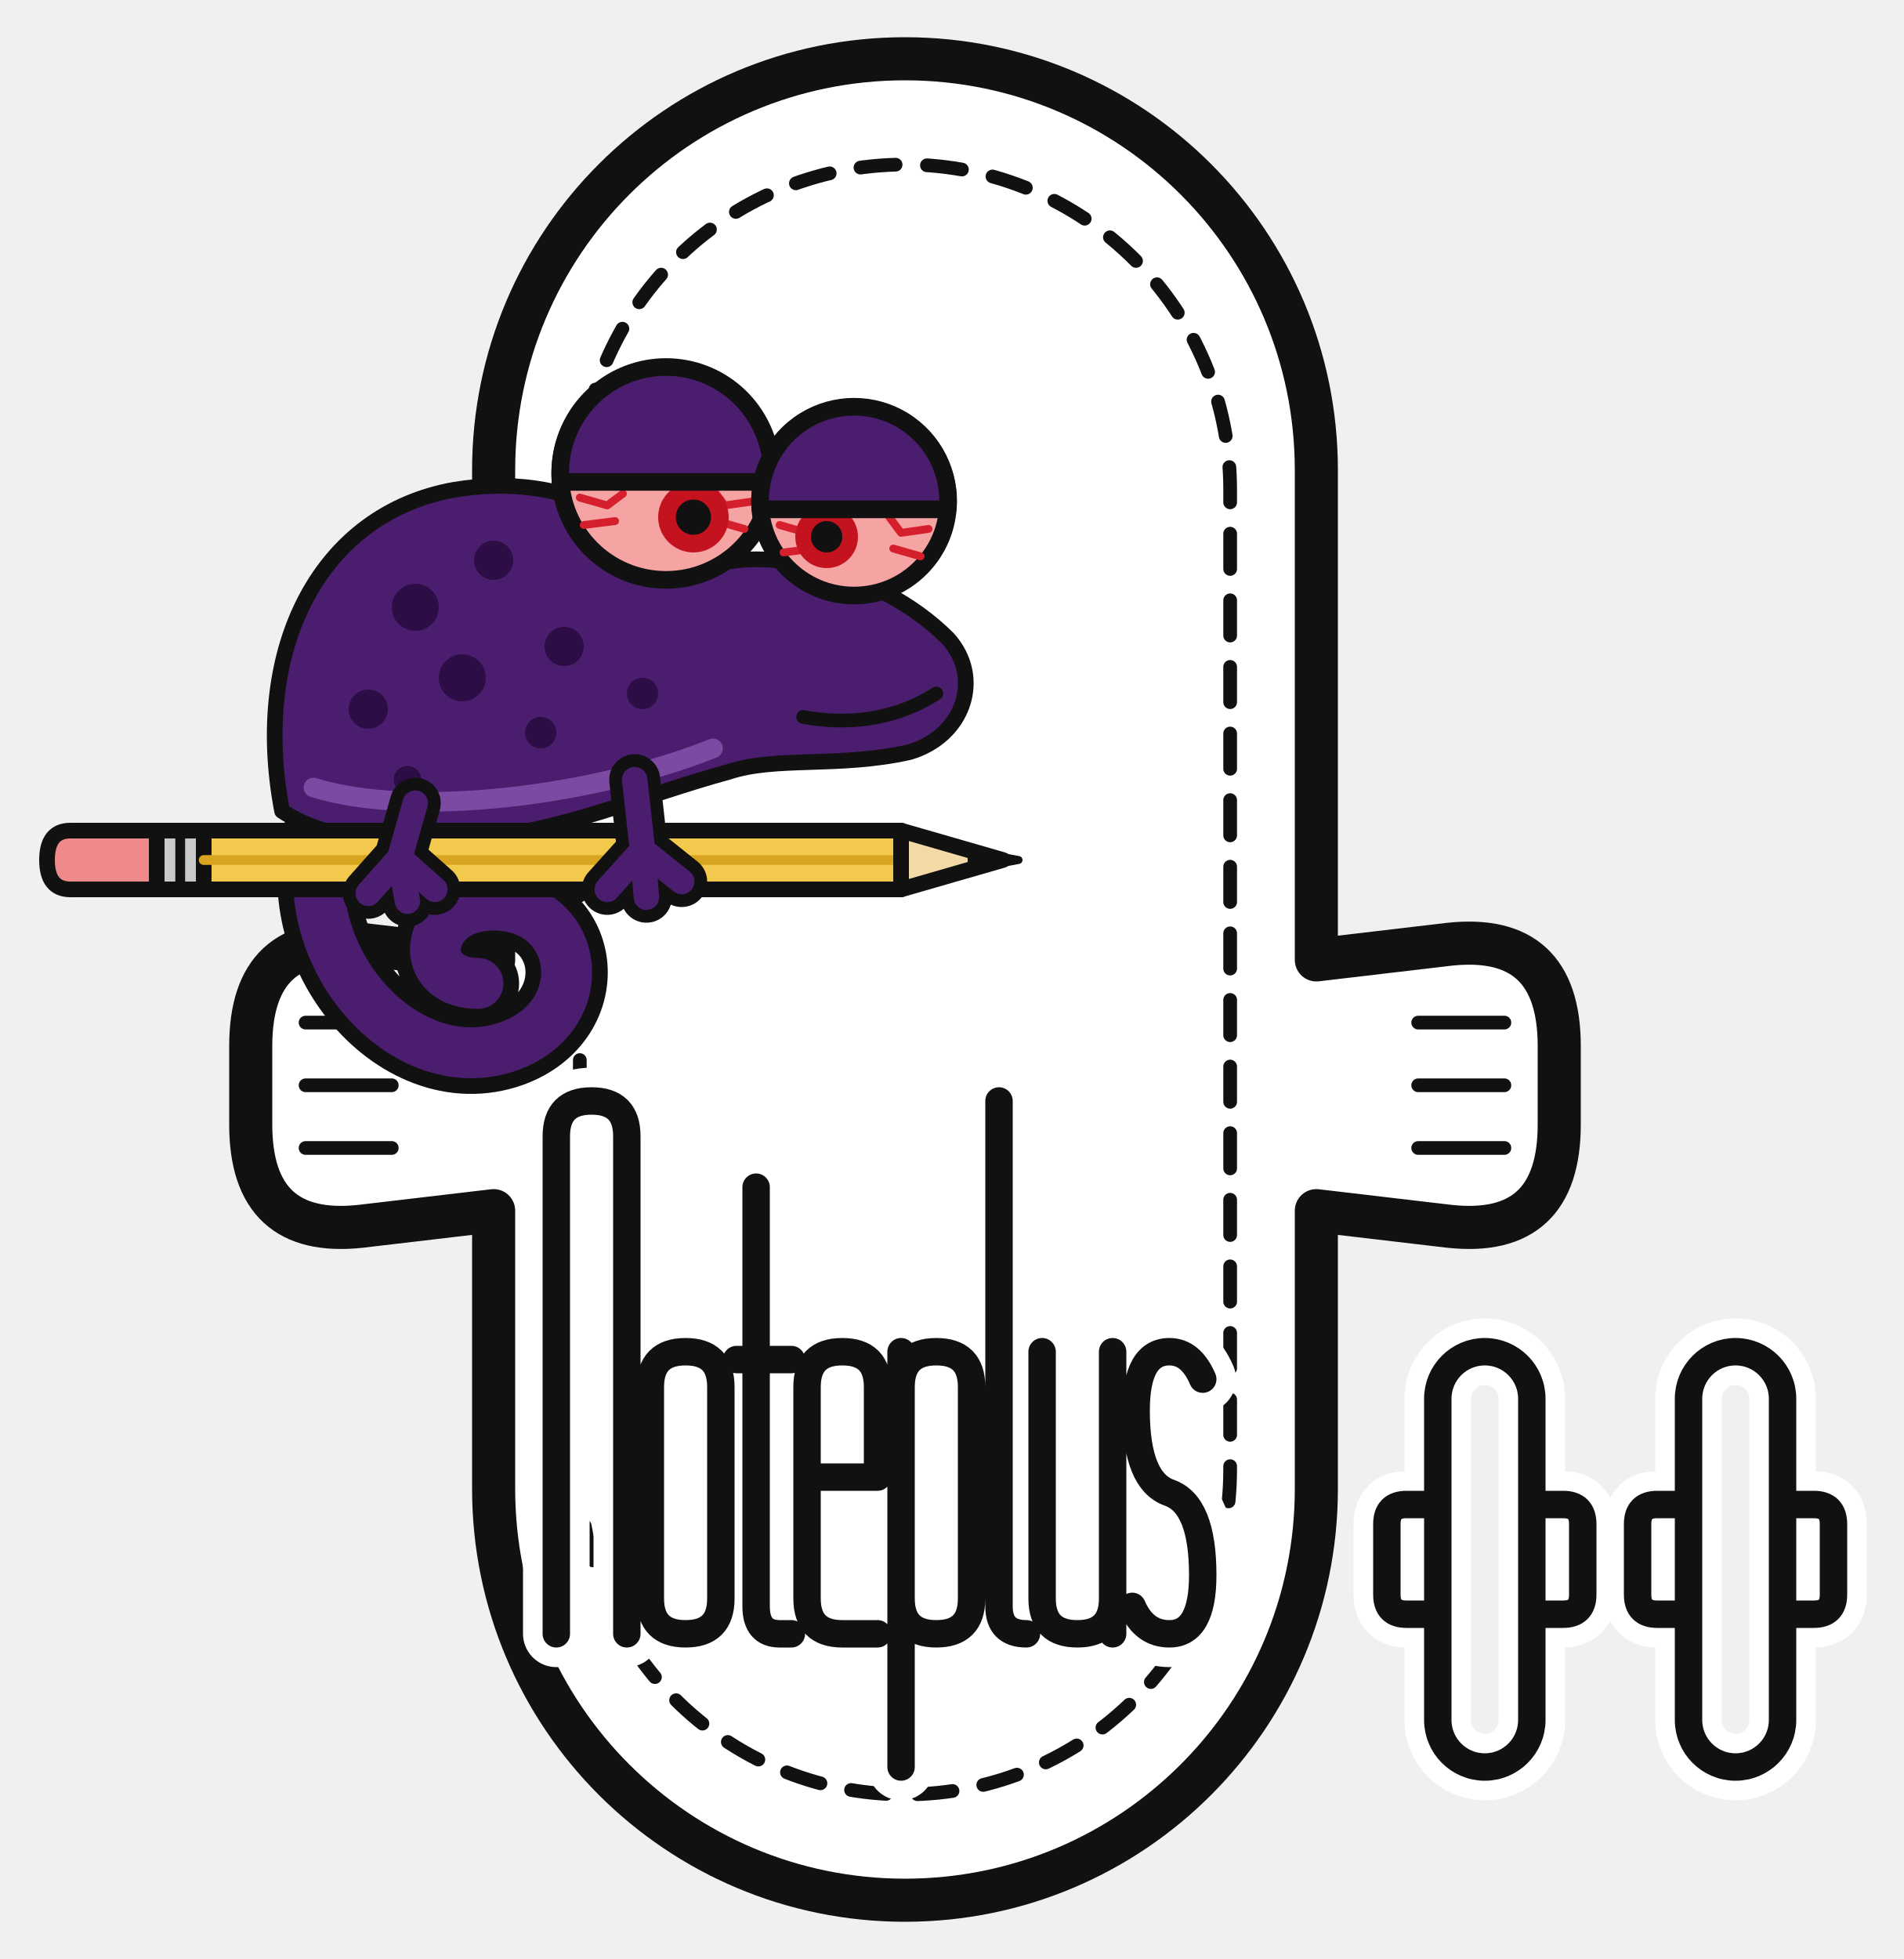
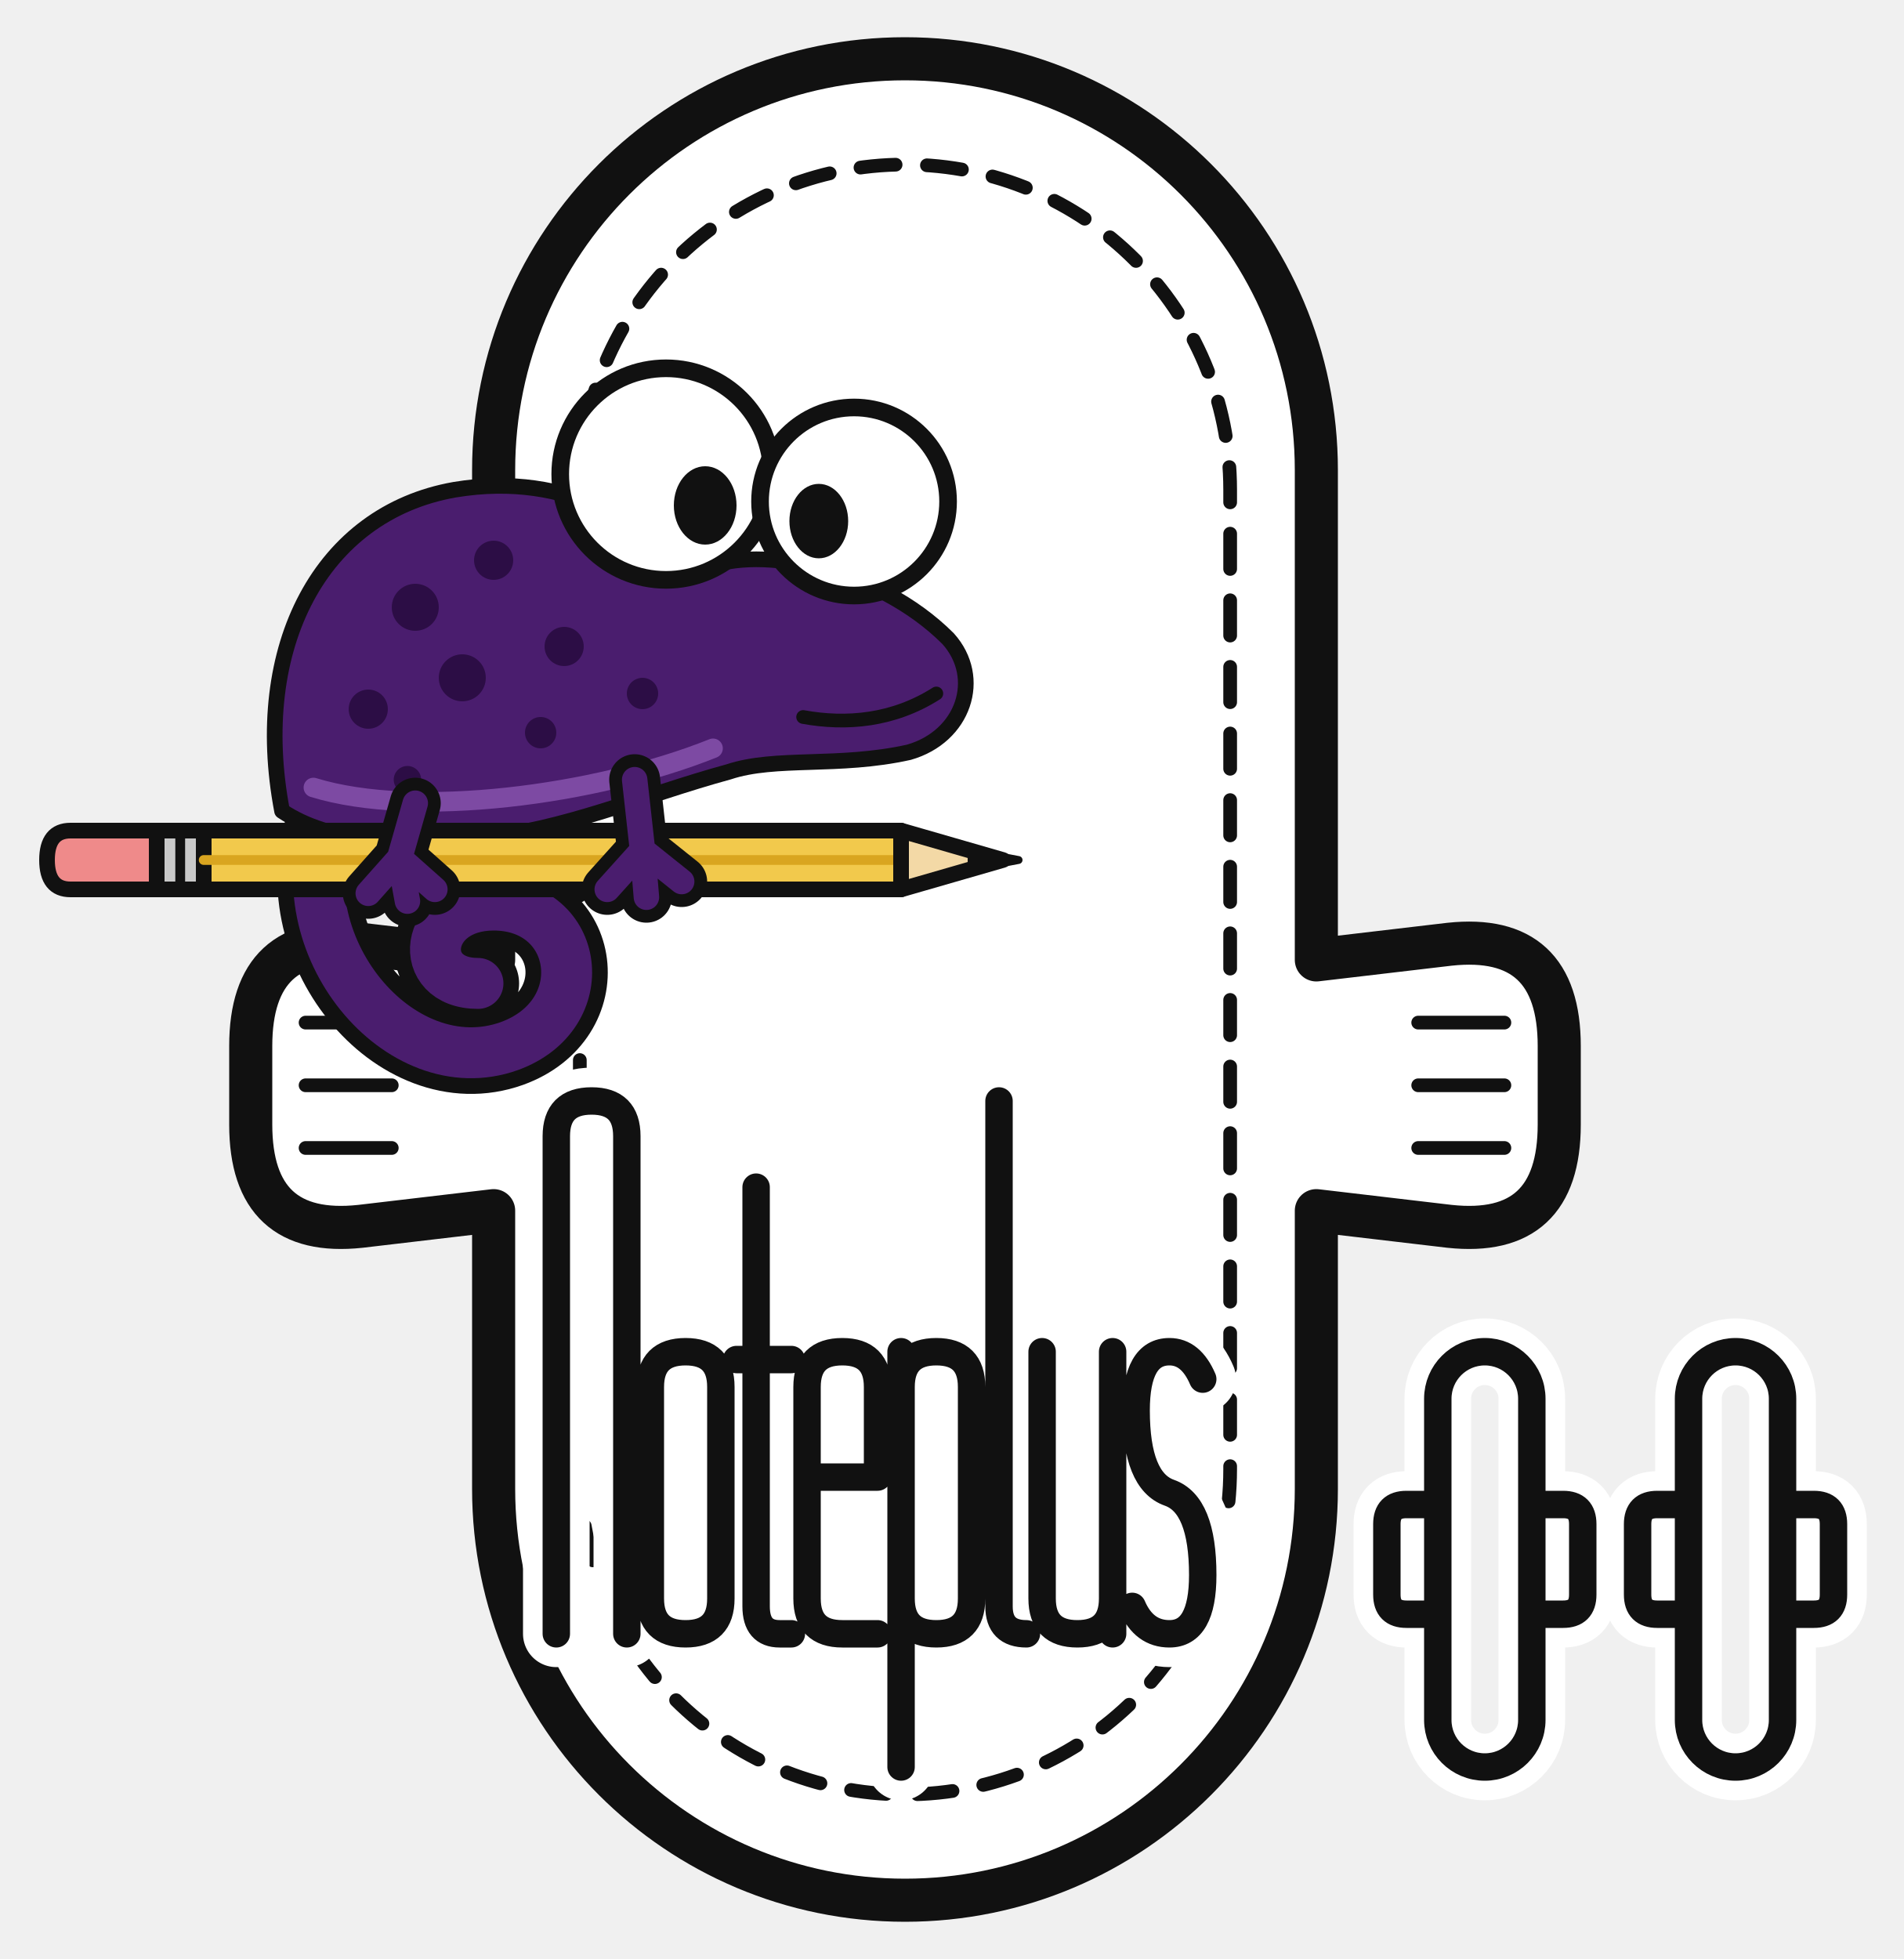
<svg xmlns="http://www.w3.org/2000/svg" viewBox="44 -5 486 500">
  <path d="M170,115A105,105 0 0 1 380,115V240L414,236Q442,233 442,262V282Q442,311 414,308L380,304V375A105,105 0 0 1 170,375V304L136,308Q108,311 108,282V262Q108,233 136,236L170,240Z" fill="#fff" stroke="#111" stroke-width="11" stroke-linejoin="round" />
  <path d="M192,120A83,83 0 0 1 358,120V370A83,83 0 0 1 192,370Z" fill="none" stroke="#111" stroke-width="3.5" stroke-dasharray="9 8" stroke-linecap="round" />
  <path d="M122,256h22M122,272h22M122,288h22M406,256h22M406,272h22M406,288h22" stroke="#111" stroke-width="3.5" stroke-linecap="round" />
  <g stroke="#111" stroke-width="4" stroke-linejoin="round" stroke-linecap="round">
    <path d="M128,204C116,236 146,272 174,262C196,254 192,226 170,226C152,226 150,246 166,246" fill="none" stroke-width="21" />
    <path d="M128,204C116,236 146,272 174,262C196,254 192,226 170,226C152,226 150,246 166,246" fill="none" stroke="#4a1d6e" stroke-width="13" />
    <path d="M116,202C108,160 126,126 160,120C190,115 208,130 224,140C238,134 268,140 286,158C295,168 290,183 276,187C258,191 242,188 230,192C208,198 188,207 166,209C146,211 128,210 116,202Z" fill="#4a1d6e" />
    <path d="M124,196C150,204 196,198 226,186" fill="none" stroke="#7d4aa3" stroke-width="5" />
    <g fill="#2c0d45" stroke="none">
      <circle cx="150" cy="150" r="6" />
      <circle cx="170" cy="138" r="5" />
      <circle cx="138" cy="176" r="5" />
      <circle cx="162" cy="168" r="6" />
      <circle cx="188" cy="160" r="5" />
      <circle cx="182" cy="182" r="4" />
      <circle cx="208" cy="172" r="4" />
      <circle cx="148" cy="194" r="3.5" />
    </g>
    <path d="M283,172C272,179 260,180 249,178" fill="none" stroke-width="3.5" />
-     <circle cx="214" cy="116" r="27" fill="#f6a3a3" stroke-width="4.5" />
-     <path d="M192,122l7,2l4,-3M193,129l8,-1M236,123l-7,1l-3,-4M234,130l-7,-2" fill="none" stroke="#d61f2c" stroke-width="2" />
-     <circle cx="221" cy="127" r="9" fill="#c4121f" stroke="none" />
-     <circle cx="221" cy="127" r="4.5" fill="#111" stroke="none" />
-     <path d="M187.1,118A27,27 0 1 1 240.9,118Z" fill="#4a1d6e" stroke-width="4.5" />
-     <circle cx="262" cy="123" r="24" fill="#f6a3a3" stroke-width="4.5" />
-     <path d="M243,129l7,2l4,-3M244,136l8,-1M281,130l-7,1l-3,-4M279,137l-7,-2" fill="none" stroke="#d61f2c" stroke-width="2" />
-     <circle cx="255" cy="132" r="8" fill="#c4121f" stroke="none" />
-     <circle cx="255" cy="132" r="4.0" fill="#111" stroke="none" />
-     <path d="M238.1,125A24,24 0 1 1 285.9,125Z" fill="#4a1d6e" stroke-width="4.5" />
+     <circle cx="214" cy="116" r="27" fill="#fff" stroke-width="4.5" />
+     <circle cx="262" cy="123" r="24" fill="#fff" stroke-width="4.5" />
+     <ellipse cx="224" cy="124" rx="8" ry="10" fill="#111" stroke="none" />
+     <ellipse cx="253" cy="128" rx="7.5" ry="9.5" fill="#111" stroke="none" />
    <path d="M62,207h22v15h-22q-6,0 -6,-7.5t6,-7.5z" fill="#ef8a8a" />
    <rect x="84" y="207" width="12" height="15" fill="#c9c9c9" />
    <path d="M90,207v15" stroke-width="2.5" />
    <rect x="96" y="207" width="178" height="15" fill="#f2c94c" />
    <path d="M96,214.5h178" stroke="#d9a520" stroke-width="2.5" />
    <path d="M274,207L300,214.5L274,222Z" fill="#f3d9a6" />
    <path d="M292,212.2L304,214.5L292,216.8Z" fill="#111" stroke-width="2" />
    <path d="M150,200l-4,14M146,214l-8,9M146,214l2,11M146,214l9,8" fill="none" stroke-width="13" />
    <path d="M150,200l-4,14M146,214l-8,9M146,214l2,11M146,214l9,8" fill="none" stroke="#4a1d6e" stroke-width="6.5" />
    <path d="M206,194l2,18M208,212l-9,10M208,212l1,12M208,212l10,8" fill="none" stroke-width="13" />
    <path d="M206,194l2,18M208,212l-9,10M208,212l1,12M208,212l10,8" fill="none" stroke="#4a1d6e" stroke-width="6.5" />
  </g>
  <path d="M186,412V285.0Q186,276 195.0,276Q204,276 204,285.0V412 M219.0,340Q228,340 228,349.0V403.0Q228,412 219.0,412Q210,412 210,403.0V349.0Q210,340 219.0,340Z M237,298V405Q237,412 243,412H246M232,342H246 M250,372.0H268V349.0Q268,340 259.0,340Q250,340 250,349.0V403.0Q250,412 259.0,412H268 M274,349.0Q274,340 283.0,340Q292,340 292,349.0V403.0Q292,412 283.0,412Q274,412 274,403.0M274,340V446 M299,276V405Q299,412 306,412 M310,340V403.0Q310,412 319.0,412Q328,412 328,403.0M328,340V412 M351,347Q348,340 342.5,340Q334,340 334,355Q334,373.0 342.5,376.0Q351,379.0 351,397Q351,412 342.5,412Q336,412 333,405 M411,352A12,12 0 0 1 435,352V434A12,12 0 0 1 411,434ZM435,379H443Q448,379 448,384V402Q448,407 443,407H435M411,379H403Q398,379 398,384V402Q398,407 403,407H411 M475,352A12,12 0 0 1 499,352V434A12,12 0 0 1 475,434ZM499,379H507Q512,379 512,384V402Q512,407 507,407H499M475,379H467Q462,379 462,384V402Q462,407 467,407H475" fill="none" stroke="#fff" stroke-width="17" stroke-linecap="round" stroke-linejoin="round" />
  <path d="M186,412V285.0Q186,276 195.0,276Q204,276 204,285.0V412 M219.0,340Q228,340 228,349.0V403.0Q228,412 219.0,412Q210,412 210,403.0V349.0Q210,340 219.0,340Z M237,298V405Q237,412 243,412H246M232,342H246 M250,372.0H268V349.0Q268,340 259.0,340Q250,340 250,349.0V403.0Q250,412 259.0,412H268 M274,349.0Q274,340 283.0,340Q292,340 292,349.0V403.0Q292,412 283.0,412Q274,412 274,403.0M274,340V446 M299,276V405Q299,412 306,412 M310,340V403.0Q310,412 319.0,412Q328,412 328,403.0M328,340V412 M351,347Q348,340 342.5,340Q334,340 334,355Q334,373.0 342.5,376.0Q351,379.0 351,397Q351,412 342.5,412Q336,412 333,405 M411,352A12,12 0 0 1 435,352V434A12,12 0 0 1 411,434ZM435,379H443Q448,379 448,384V402Q448,407 443,407H435M411,379H403Q398,379 398,384V402Q398,407 403,407H411 M475,352A12,12 0 0 1 499,352V434A12,12 0 0 1 475,434ZM499,379H507Q512,379 512,384V402Q512,407 507,407H499M475,379H467Q462,379 462,384V402Q462,407 467,407H475" fill="none" stroke="#111" stroke-width="7" stroke-linecap="round" stroke-linejoin="round" />
</svg>
